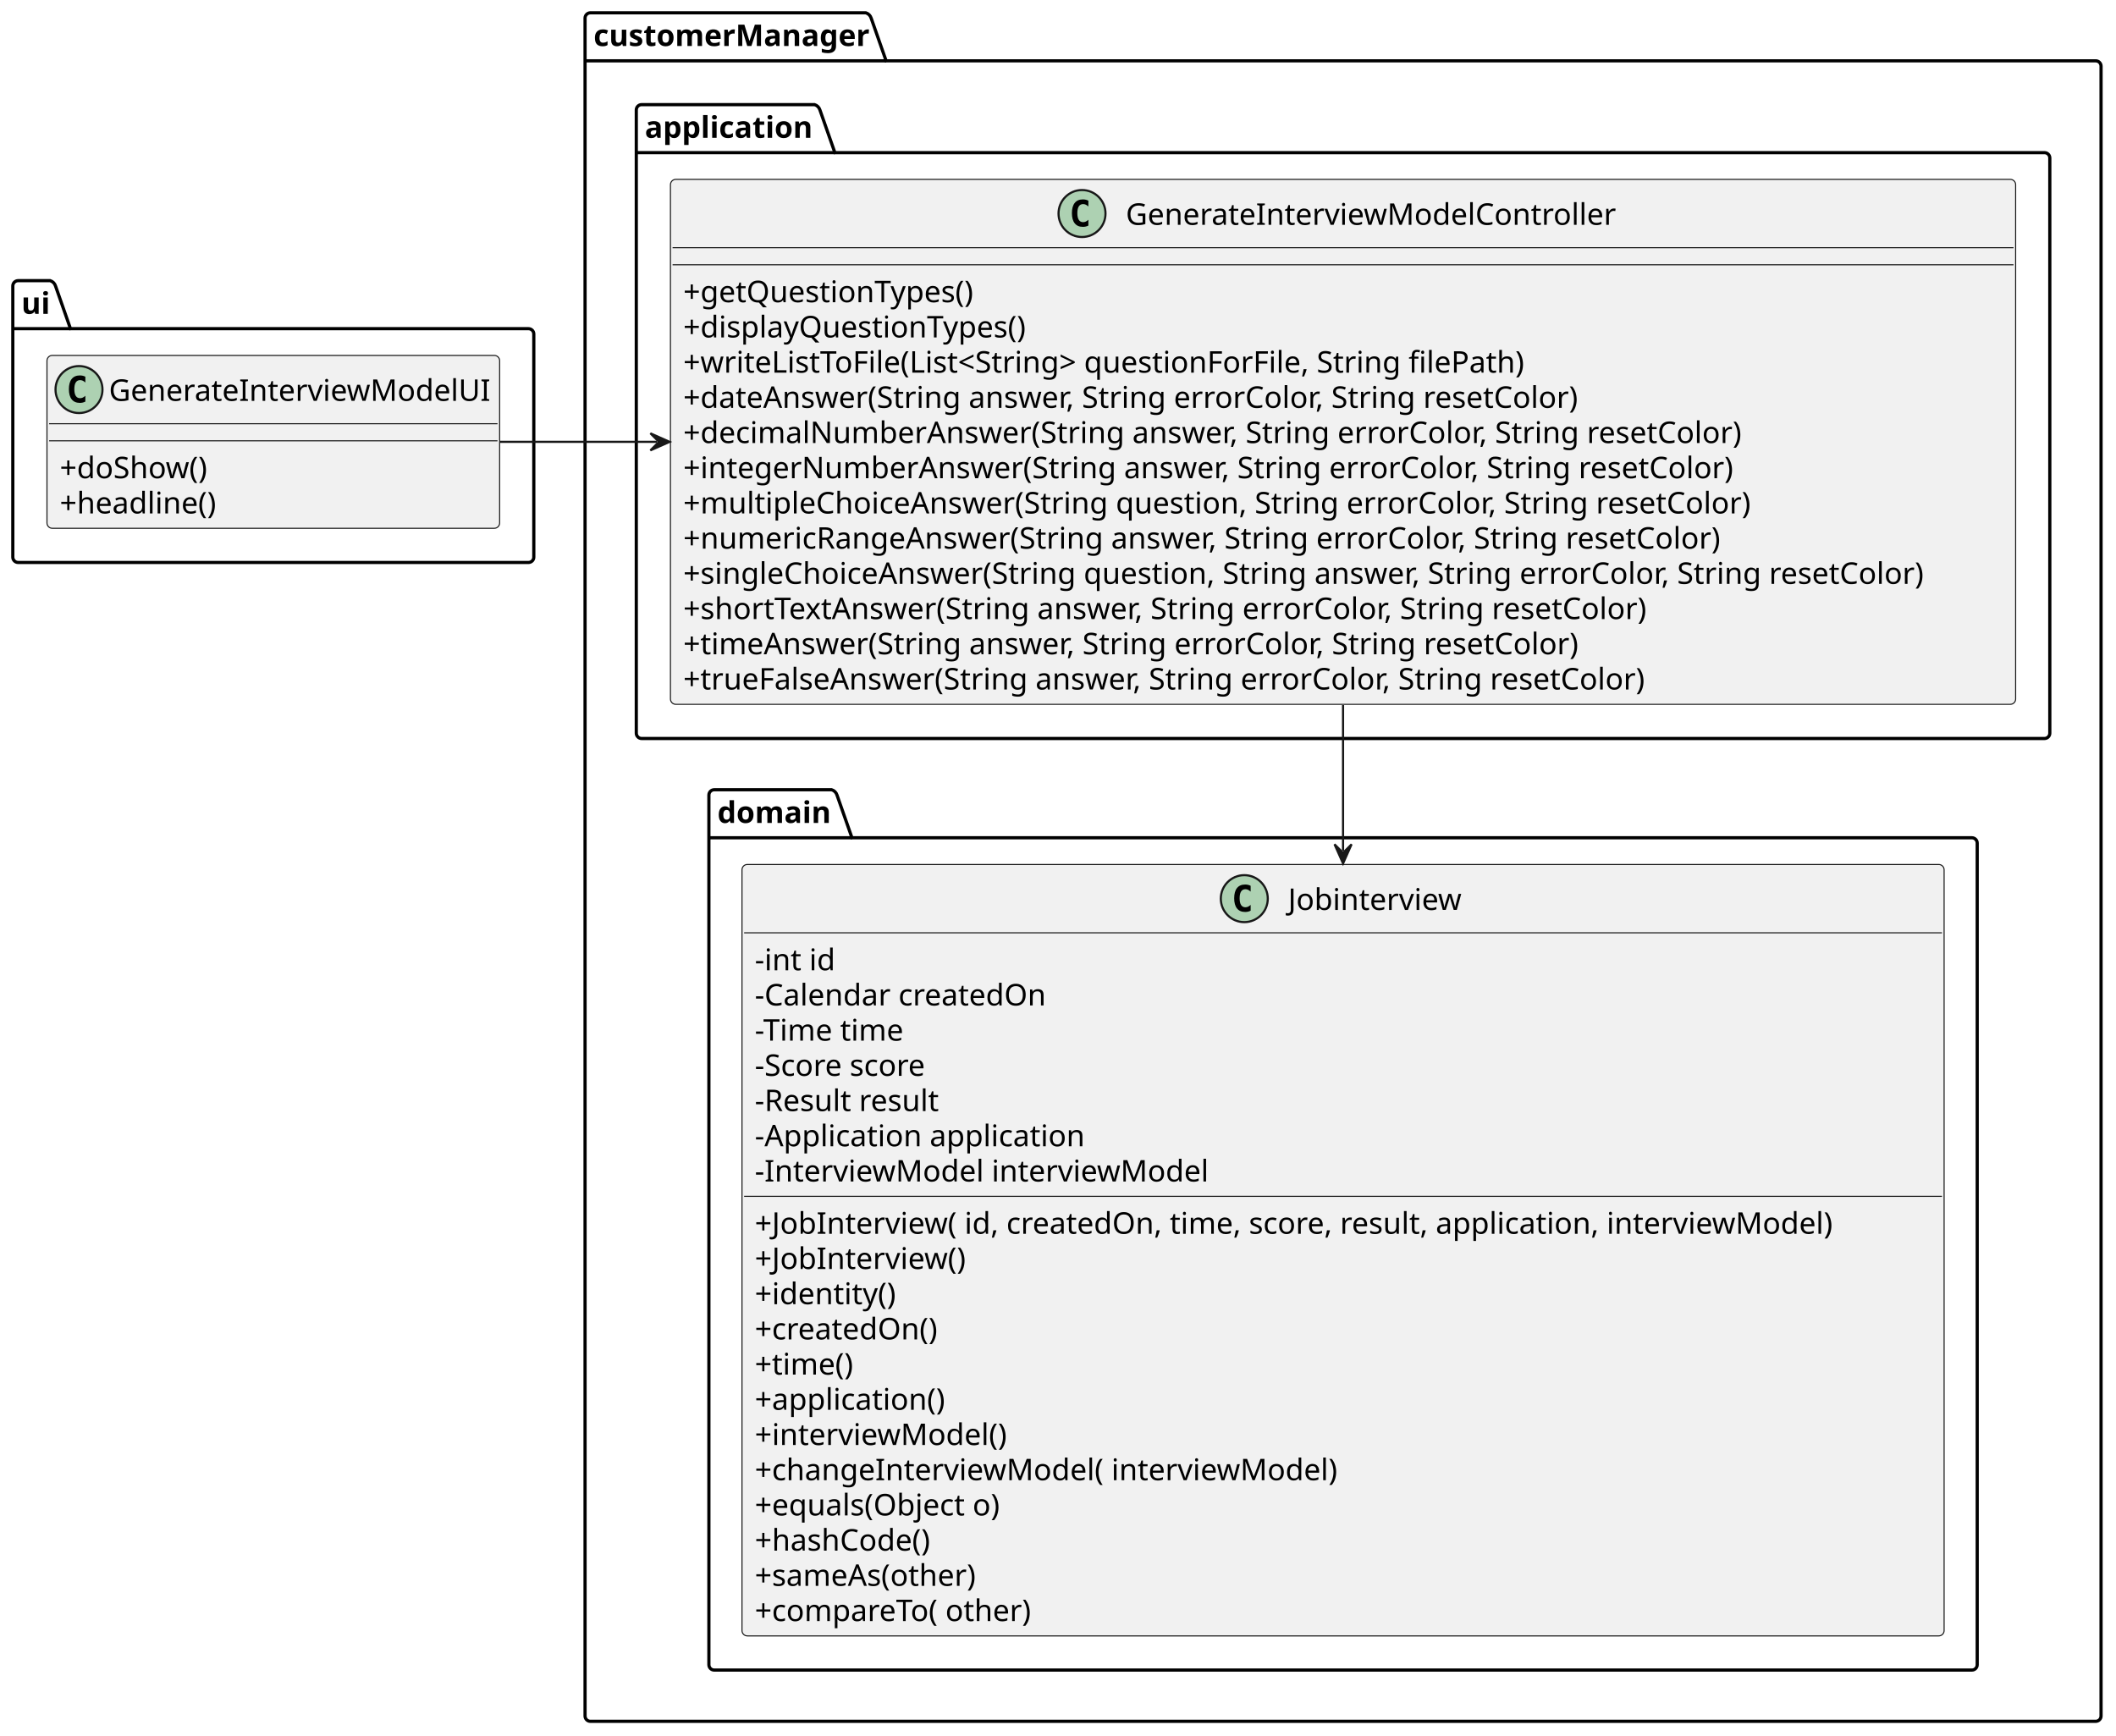
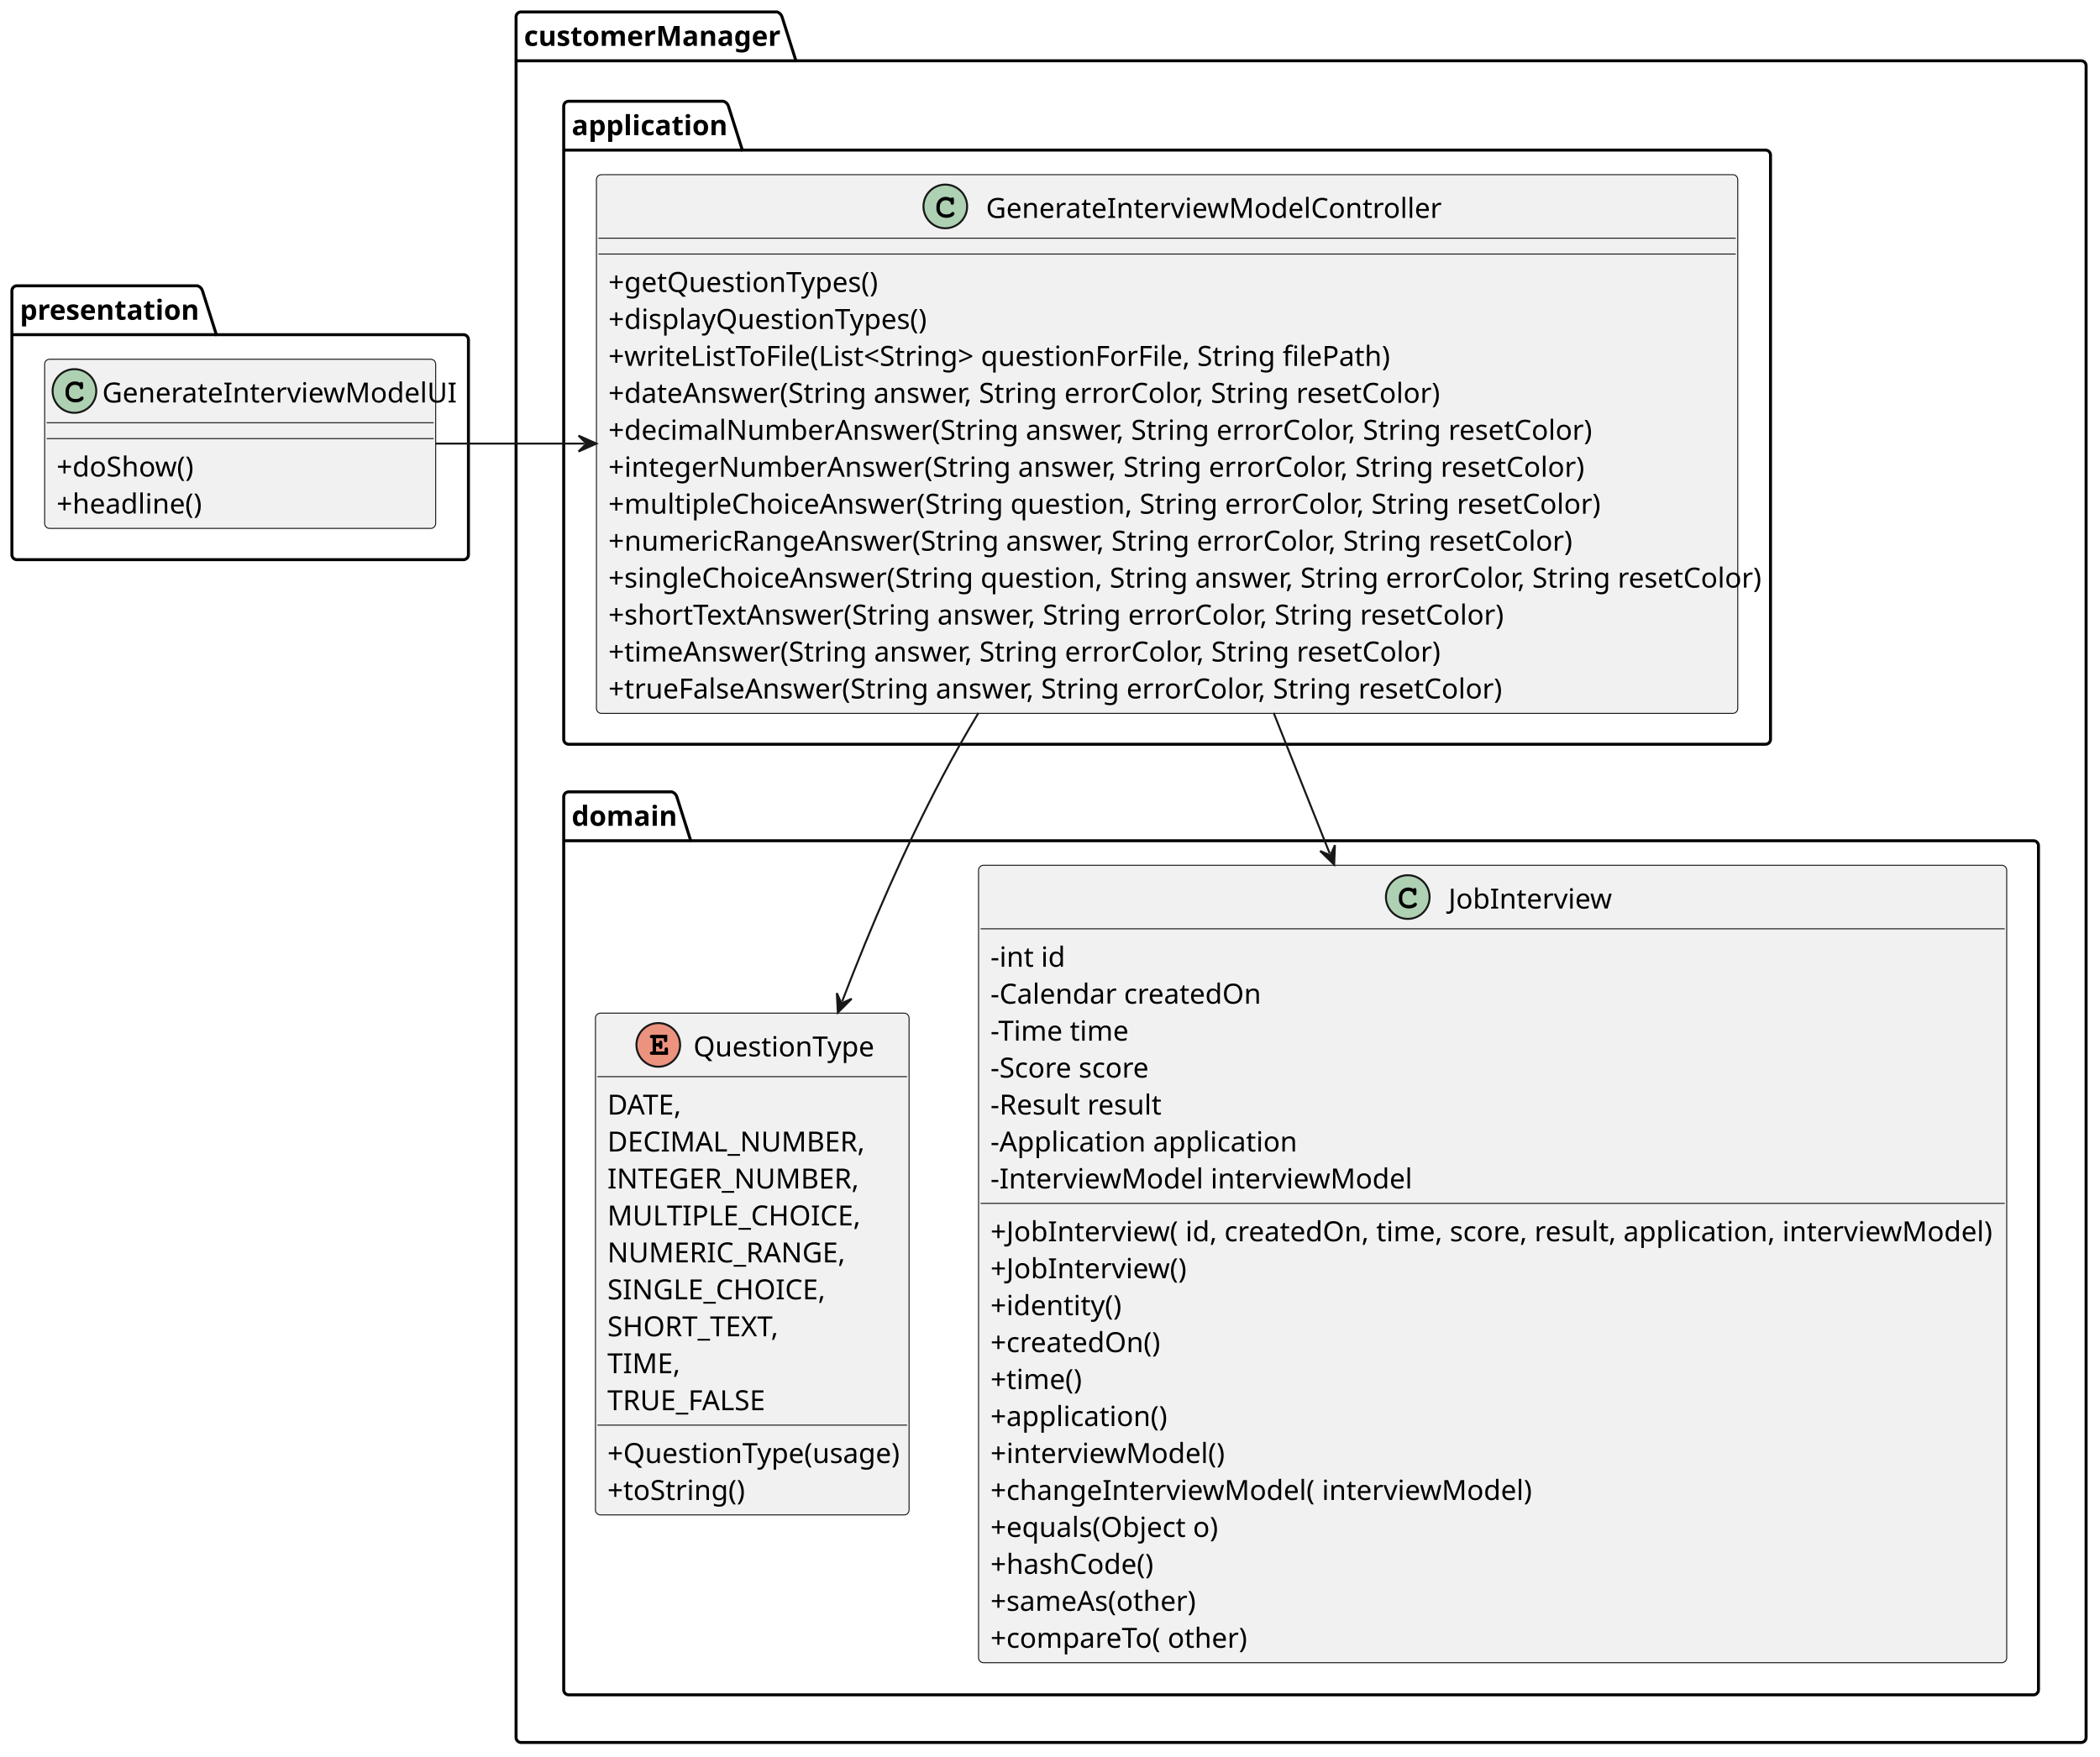
- <svg xmlns="http://www.w3.org/2000/svg" contentStyleType="text/css" height="813px" preserveAspectRatio="none" style="width:991px;height:813px;background:#FFFFFF;" version="1.1" viewBox="0 0 991 813" width="991px" zoomAndPan="magnify">
+ <svg xmlns="http://www.w3.org/2000/svg" contentStyleType="text/css" height="885px" preserveAspectRatio="none" style="width:1058px;height:885px;background:#FFFFFF;" version="1.1" viewBox="0 0 1058 885" width="1058px" zoomAndPan="magnify">
  <defs />
  <g>
-     <g id="cluster_ui">
-       <path d="M8.5,131.44 L23.5,131.44 A3.75,3.75 0 0 1 26,133.94 L33,153.928 L247.5,153.928 A2.5,2.5 0 0 1 250,156.428 L250,260.92 A2.5,2.5 0 0 1 247.5,263.42 L8.5,263.42 A2.5,2.5 0 0 1 6,260.92 L6,133.94 A2.5,2.5 0 0 1 8.5,131.44 " fill="none" style="stroke:#000000;stroke-width:1.5;" />
-       <line style="stroke:#000000;stroke-width:1.5;" x1="6" x2="33" y1="153.928" y2="153.928" />
-       <text fill="#000000" font-family="sans-serif" font-size="14" font-weight="bold" lengthAdjust="spacing" textLength="14" x="10" y="146.975">ui</text>
+     <g id="cluster_presentation">
+       <path d="M8.5,144.014 L99.5,144.014 A3.75,3.75 0 0 1 102,146.514 L109,168.635 L233.5,168.635 A2.5,2.5 0 0 1 236,171.135 L236,279.514 A2.5,2.5 0 0 1 233.5,282.014 L8.5,282.014 A2.5,2.5 0 0 1 6,279.514 L6,146.514 A2.5,2.5 0 0 1 8.5,144.014 " fill="none" style="stroke:#000000;stroke-width:1.5;" />
+       <line style="stroke:#000000;stroke-width:1.5;" x1="6" x2="109" y1="168.635" y2="168.635" />
+       <text fill="#000000" font-family="sans-serif" font-size="14" font-weight="bold" lengthAdjust="spacing" textLength="90" x="10" y="161.121">presentation</text>
    </g>
    <g id="cluster_customerManager">
-       <path d="M276.5,6 L405.5,6 A3.75,3.75 0 0 1 408,8.5 L415,28.488 L981.5,28.488 A2.5,2.5 0 0 1 984,30.988 L984,803.64 A2.5,2.5 0 0 1 981.5,806.14 L276.5,806.14 A2.5,2.5 0 0 1 274,803.64 L274,8.5 A2.5,2.5 0 0 1 276.5,6 " fill="none" style="stroke:#000000;stroke-width:1.5;" />
-       <line style="stroke:#000000;stroke-width:1.5;" x1="274" x2="415" y1="28.488" y2="28.488" />
-       <text fill="#000000" font-family="sans-serif" font-size="14" font-weight="bold" lengthAdjust="spacing" textLength="128" x="278" y="21.535">customerManager</text>
+       <path d="M262.5,6.014 L391.5,6.014 A3.75,3.75 0 0 1 394,8.514 L401,30.635 L1048.5,30.635 A2.5,2.5 0 0 1 1051,33.135 L1051,875.514 A2.5,2.5 0 0 1 1048.5,878.014 L262.5,878.014 A2.5,2.5 0 0 1 260,875.514 L260,8.514 A2.5,2.5 0 0 1 262.5,6.014 " fill="none" style="stroke:#000000;stroke-width:1.5;" />
+       <line style="stroke:#000000;stroke-width:1.5;" x1="260" x2="401" y1="30.635" y2="30.635" />
+       <text fill="#000000" font-family="sans-serif" font-size="14" font-weight="bold" lengthAdjust="spacing" textLength="128" x="264" y="23.121">customerManager</text>
    </g>
    <g id="cluster_application">
-       <path d="M300.5,49 L381.5,49 A3.75,3.75 0 0 1 384,51.5 L391,71.488 L957.5,71.488 A2.5,2.5 0 0 1 960,73.988 L960,343.36 A2.5,2.5 0 0 1 957.5,345.86 L300.5,345.86 A2.5,2.5 0 0 1 298,343.36 L298,51.5 A2.5,2.5 0 0 1 300.5,49 " fill="none" style="stroke:#000000;stroke-width:1.5;" />
-       <line style="stroke:#000000;stroke-width:1.5;" x1="298" x2="391" y1="71.488" y2="71.488" />
-       <text fill="#000000" font-family="sans-serif" font-size="14" font-weight="bold" lengthAdjust="spacing" textLength="80" x="302" y="64.535">application</text>
+       <path d="M286.5,51.014 L364.5,51.014 A3.75,3.75 0 0 1 367,53.514 L374,75.635 L889.5,75.635 A2.5,2.5 0 0 1 892,78.135 L892,372.514 A2.5,2.5 0 0 1 889.5,375.014 L286.5,375.014 A2.5,2.5 0 0 1 284,372.514 L284,53.514 A2.5,2.5 0 0 1 286.5,51.014 " fill="none" style="stroke:#000000;stroke-width:1.5;" />
+       <line style="stroke:#000000;stroke-width:1.5;" x1="284" x2="374" y1="75.635" y2="75.635" />
+       <text fill="#000000" font-family="sans-serif" font-size="14" font-weight="bold" lengthAdjust="spacing" textLength="77" x="288" y="68.121">application</text>
    </g>
    <g id="cluster_domain">
-       <path d="M334.5,369.86 L389.5,369.86 A3.75,3.75 0 0 1 392,372.36 L399,392.348 L923.5,392.348 A2.5,2.5 0 0 1 926,394.848 L926,779.64 A2.5,2.5 0 0 1 923.5,782.14 L334.5,782.14 A2.5,2.5 0 0 1 332,779.64 L332,372.36 A2.5,2.5 0 0 1 334.5,369.86 " fill="none" style="stroke:#000000;stroke-width:1.5;" />
-       <line style="stroke:#000000;stroke-width:1.5;" x1="332" x2="399" y1="392.348" y2="392.348" />
-       <text fill="#000000" font-family="sans-serif" font-size="14" font-weight="bold" lengthAdjust="spacing" textLength="54" x="336" y="385.395">domain</text>
+       <path d="M286.5,399.014 L338.5,399.014 A3.75,3.75 0 0 1 341,401.514 L348,423.635 L1024.5,423.635 A2.5,2.5 0 0 1 1027,426.135 L1027,851.514 A2.5,2.5 0 0 1 1024.5,854.014 L286.5,854.014 A2.5,2.5 0 0 1 284,851.514 L284,401.514 A2.5,2.5 0 0 1 286.5,399.014 " fill="none" style="stroke:#000000;stroke-width:1.5;" />
+       <line style="stroke:#000000;stroke-width:1.5;" x1="284" x2="348" y1="423.635" y2="423.635" />
+       <text fill="#000000" font-family="sans-serif" font-size="14" font-weight="bold" lengthAdjust="spacing" textLength="51" x="288" y="416.121">domain</text>
    </g>
    <g id="elem_GenerateInterviewModelUI">
-       <rect codeLine="6" fill="#F1F1F1" height="80.977" id="GenerateInterviewModelUI" rx="2.5" ry="2.5" style="stroke:#181818;stroke-width:0.5;" width="212" x="22" y="166.44" />
-       <ellipse cx="37" cy="182.44" fill="#ADD1B2" rx="11" ry="11" style="stroke:#181818;stroke-width:1.0;" />
-       <path d="M39.973,188.083 Q39.392,188.382 38.753,188.531 Q38.114,188.681 37.408,188.681 Q34.901,188.681 33.581,187.029 Q32.262,185.377 32.262,182.256 Q32.262,179.126 33.581,177.475 Q34.901,175.823 37.408,175.823 Q38.114,175.823 38.761,175.972 Q39.409,176.122 39.973,176.421 L39.973,179.143 Q39.342,178.562 38.749,178.292 Q38.155,178.023 37.524,178.023 Q36.18,178.023 35.495,179.089 Q34.81,180.156 34.81,182.256 Q34.81,184.348 35.495,185.414 Q36.18,186.481 37.524,186.481 Q38.155,186.481 38.749,186.211 Q39.342,185.941 39.973,185.36 Z " fill="#000000" />
-       <text fill="#000000" font-family="sans-serif" font-size="14" lengthAdjust="spacing" textLength="180" x="51" y="187.731">GenerateInterviewModelUI</text>
-       <line style="stroke:#181818;stroke-width:0.5;" x1="23" x2="233" y1="198.44" y2="198.44" />
-       <line style="stroke:#181818;stroke-width:0.5;" x1="23" x2="233" y1="206.44" y2="206.44" />
-       <text fill="#000000" font-family="sans-serif" font-size="14" lengthAdjust="spacing" textLength="76" x="28" y="223.975">+doShow()</text>
-       <text fill="#000000" font-family="sans-serif" font-size="14" lengthAdjust="spacing" textLength="80" x="28" y="240.463">+headline()</text>
+       <rect codeLine="6" fill="#F1F1F1" height="85.242" id="GenerateInterviewModelUI" rx="2.5" ry="2.5" style="stroke:#181818;stroke-width:0.5;" width="197" x="22.5" y="181.014" />
+       <ellipse cx="37.5" cy="197.014" fill="#ADD1B2" rx="11" ry="11" style="stroke:#181818;stroke-width:1.0;" />
+       <path d="M40.266,192.889 Q40.422,192.67 40.609,192.56 Q40.797,192.451 41.016,192.451 Q41.391,192.451 41.625,192.717 Q41.859,192.967 41.859,193.576 L41.859,195.029 Q41.859,195.639 41.625,195.904 Q41.391,196.17 41.016,196.17 Q40.672,196.17 40.469,195.967 Q40.266,195.779 40.156,195.264 Q40.109,194.904 39.922,194.717 Q39.594,194.342 38.984,194.123 Q38.375,193.904 37.75,193.904 Q36.984,193.904 36.344,194.232 Q35.719,194.56 35.219,195.31 Q34.734,196.06 34.734,197.092 L34.734,198.185 Q34.734,199.42 35.625,200.248 Q36.516,201.06 38.109,201.06 Q39.047,201.06 39.703,200.81 Q40.094,200.654 40.516,200.217 Q40.781,199.951 40.922,199.873 Q41.078,199.795 41.281,199.795 Q41.609,199.795 41.859,200.06 Q42.125,200.31 42.125,200.654 Q42.125,200.998 41.781,201.404 Q41.281,201.982 40.484,202.31 Q39.406,202.764 38.109,202.764 Q36.594,202.764 35.391,202.139 Q34.406,201.639 33.719,200.576 Q33.031,199.498 33.031,198.217 L33.031,197.06 Q33.031,195.732 33.641,194.592 Q34.266,193.435 35.359,192.826 Q36.453,192.201 37.688,192.201 Q38.422,192.201 39.062,192.373 Q39.719,192.529 40.266,192.889 Z " fill="#000000" />
+       <text fill="#000000" font-family="sans-serif" font-size="14" lengthAdjust="spacing" textLength="165" x="51.5" y="202.81">GenerateInterviewModelUI</text>
+       <line style="stroke:#181818;stroke-width:0.5;" x1="23.5" x2="218.5" y1="213.014" y2="213.014" />
+       <line style="stroke:#181818;stroke-width:0.5;" x1="23.5" x2="218.5" y1="221.014" y2="221.014" />
+       <text fill="#000000" font-family="sans-serif" font-size="14" lengthAdjust="spacing" textLength="68" x="28.5" y="240.121">+doShow()</text>
+       <text fill="#000000" font-family="sans-serif" font-size="14" lengthAdjust="spacing" textLength="72" x="28.5" y="258.742">+headline()</text>
    </g>
    <g id="elem_GenerateInterviewModelController">
-       <rect codeLine="17" fill="#F1F1F1" height="245.859" id="GenerateInterviewModelController" rx="2.5" ry="2.5" style="stroke:#181818;stroke-width:0.5;" width="630" x="314" y="84" />
-       <ellipse cx="506.75" cy="100" fill="#ADD1B2" rx="11" ry="11" style="stroke:#181818;stroke-width:1.0;" />
-       <path d="M509.723,105.643 Q509.142,105.942 508.503,106.091 Q507.864,106.241 507.158,106.241 Q504.651,106.241 503.332,104.589 Q502.012,102.937 502.012,99.816 Q502.012,96.686 503.332,95.035 Q504.651,93.383 507.158,93.383 Q507.864,93.383 508.511,93.532 Q509.159,93.682 509.723,93.981 L509.723,96.703 Q509.092,96.122 508.499,95.852 Q507.905,95.582 507.274,95.582 Q505.93,95.582 505.245,96.649 Q504.56,97.716 504.56,99.816 Q504.56,101.908 505.245,102.974 Q505.93,104.041 507.274,104.041 Q507.905,104.041 508.499,103.771 Q509.092,103.501 509.723,102.92 Z " fill="#000000" />
-       <text fill="#000000" font-family="sans-serif" font-size="14" lengthAdjust="spacing" textLength="236" x="527.25" y="105.291">GenerateInterviewModelController</text>
-       <line style="stroke:#181818;stroke-width:0.5;" x1="315" x2="943" y1="116" y2="116" />
-       <line style="stroke:#181818;stroke-width:0.5;" x1="315" x2="943" y1="124" y2="124" />
-       <text fill="#000000" font-family="sans-serif" font-size="14" lengthAdjust="spacing" textLength="145" x="320" y="141.535">+getQuestionTypes()</text>
-       <text fill="#000000" font-family="sans-serif" font-size="14" lengthAdjust="spacing" textLength="171" x="320" y="158.023">+displayQuestionTypes()</text>
-       <text fill="#000000" font-family="sans-serif" font-size="14" lengthAdjust="spacing" textLength="421" x="320" y="174.512">+writeListToFile(List&lt;String&gt; questionForFile, String filePath)</text>
-       <text fill="#000000" font-family="sans-serif" font-size="14" lengthAdjust="spacing" textLength="447" x="320" y="191">+dateAnswer(String answer, String errorColor, String resetColor)</text>
-       <text fill="#000000" font-family="sans-serif" font-size="14" lengthAdjust="spacing" textLength="525" x="320" y="207.488">+decimalNumberAnswer(String answer, String errorColor, String resetColor)</text>
-       <text fill="#000000" font-family="sans-serif" font-size="14" lengthAdjust="spacing" textLength="521" x="320" y="223.977">+integerNumberAnswer(String answer, String errorColor, String resetColor)</text>
-       <text fill="#000000" font-family="sans-serif" font-size="14" lengthAdjust="spacing" textLength="531" x="320" y="240.465">+multipleChoiceAnswer(String question, String errorColor, String resetColor)</text>
-       <text fill="#000000" font-family="sans-serif" font-size="14" lengthAdjust="spacing" textLength="516" x="320" y="256.953">+numericRangeAnswer(String answer, String errorColor, String resetColor)</text>
-       <text fill="#000000" font-family="sans-serif" font-size="14" lengthAdjust="spacing" textLength="618" x="320" y="273.441">+singleChoiceAnswer(String question, String answer, String errorColor, String resetColor)</text>
-       <text fill="#000000" font-family="sans-serif" font-size="14" lengthAdjust="spacing" textLength="484" x="320" y="289.93">+shortTextAnswer(String answer, String errorColor, String resetColor)</text>
-       <text fill="#000000" font-family="sans-serif" font-size="14" lengthAdjust="spacing" textLength="447" x="320" y="306.418">+timeAnswer(String answer, String errorColor, String resetColor)</text>
-       <text fill="#000000" font-family="sans-serif" font-size="14" lengthAdjust="spacing" textLength="480" x="320" y="322.906">+trueFalseAnswer(String answer, String errorColor, String resetColor)</text>
+       <rect codeLine="17" fill="#F1F1F1" height="271.453" id="GenerateInterviewModelController" rx="2.5" ry="2.5" style="stroke:#181818;stroke-width:0.5;" width="575" x="300.5" y="88.014" />
+       <ellipse cx="476.25" cy="104.014" fill="#ADD1B2" rx="11" ry="11" style="stroke:#181818;stroke-width:1.0;" />
+       <path d="M479.016,99.889 Q479.172,99.67 479.359,99.561 Q479.547,99.451 479.766,99.451 Q480.141,99.451 480.375,99.717 Q480.609,99.967 480.609,100.576 L480.609,102.029 Q480.609,102.639 480.375,102.904 Q480.141,103.17 479.766,103.17 Q479.422,103.17 479.219,102.967 Q479.016,102.779 478.906,102.264 Q478.859,101.904 478.672,101.717 Q478.344,101.342 477.734,101.123 Q477.125,100.904 476.5,100.904 Q475.734,100.904 475.094,101.232 Q474.469,101.561 473.969,102.311 Q473.484,103.061 473.484,104.092 L473.484,105.186 Q473.484,106.42 474.375,107.248 Q475.266,108.061 476.859,108.061 Q477.797,108.061 478.453,107.811 Q478.844,107.654 479.266,107.217 Q479.531,106.951 479.672,106.873 Q479.828,106.795 480.031,106.795 Q480.359,106.795 480.609,107.061 Q480.875,107.311 480.875,107.654 Q480.875,107.998 480.531,108.404 Q480.031,108.982 479.234,109.311 Q478.156,109.764 476.859,109.764 Q475.344,109.764 474.141,109.139 Q473.156,108.639 472.469,107.576 Q471.781,106.498 471.781,105.217 L471.781,104.061 Q471.781,102.732 472.391,101.592 Q473.016,100.436 474.109,99.826 Q475.203,99.201 476.438,99.201 Q477.172,99.201 477.812,99.373 Q478.469,99.529 479.016,99.889 Z " fill="#000000" />
+       <text fill="#000000" font-family="sans-serif" font-size="14" lengthAdjust="spacing" textLength="215" x="496.75" y="109.811">GenerateInterviewModelController</text>
+       <line style="stroke:#181818;stroke-width:0.5;" x1="301.5" x2="874.5" y1="120.014" y2="120.014" />
+       <line style="stroke:#181818;stroke-width:0.5;" x1="301.5" x2="874.5" y1="128.014" y2="128.014" />
+       <text fill="#000000" font-family="sans-serif" font-size="14" lengthAdjust="spacing" textLength="134" x="306.5" y="147.121">+getQuestionTypes()</text>
+       <text fill="#000000" font-family="sans-serif" font-size="14" lengthAdjust="spacing" textLength="158" x="306.5" y="165.742">+displayQuestionTypes()</text>
+       <text fill="#000000" font-family="sans-serif" font-size="14" lengthAdjust="spacing" textLength="383" x="306.5" y="184.363">+writeListToFile(List&lt;String&gt; questionForFile, String filePath)</text>
+       <text fill="#000000" font-family="sans-serif" font-size="14" lengthAdjust="spacing" textLength="407" x="306.5" y="202.984">+dateAnswer(String answer, String errorColor, String resetColor)</text>
+       <text fill="#000000" font-family="sans-serif" font-size="14" lengthAdjust="spacing" textLength="476" x="306.5" y="221.606">+decimalNumberAnswer(String answer, String errorColor, String resetColor)</text>
+       <text fill="#000000" font-family="sans-serif" font-size="14" lengthAdjust="spacing" textLength="472" x="306.5" y="240.227">+integerNumberAnswer(String answer, String errorColor, String resetColor)</text>
+       <text fill="#000000" font-family="sans-serif" font-size="14" lengthAdjust="spacing" textLength="480" x="306.5" y="258.848">+multipleChoiceAnswer(String question, String errorColor, String resetColor)</text>
+       <text fill="#000000" font-family="sans-serif" font-size="14" lengthAdjust="spacing" textLength="471" x="306.5" y="277.469">+numericRangeAnswer(String answer, String errorColor, String resetColor)</text>
+       <text fill="#000000" font-family="sans-serif" font-size="14" lengthAdjust="spacing" textLength="563" x="306.5" y="296.09">+singleChoiceAnswer(String question, String answer, String errorColor, String resetColor)</text>
+       <text fill="#000000" font-family="sans-serif" font-size="14" lengthAdjust="spacing" textLength="438" x="306.5" y="314.711">+shortTextAnswer(String answer, String errorColor, String resetColor)</text>
+       <text fill="#000000" font-family="sans-serif" font-size="14" lengthAdjust="spacing" textLength="405" x="306.5" y="333.332">+timeAnswer(String answer, String errorColor, String resetColor)</text>
+       <text fill="#000000" font-family="sans-serif" font-size="14" lengthAdjust="spacing" textLength="439" x="306.5" y="351.953">+trueFalseAnswer(String answer, String errorColor, String resetColor)</text>
    </g>
-     <g id="elem_Jobinterview">
-       <rect codeLine="36" fill="#F1F1F1" height="361.277" id="Jobinterview" rx="2.5" ry="2.5" style="stroke:#181818;stroke-width:0.5;" width="563" x="347.5" y="404.86" />
-       <ellipse cx="582.75" cy="420.86" fill="#ADD1B2" rx="11" ry="11" style="stroke:#181818;stroke-width:1.0;" />
-       <path d="M585.723,426.503 Q585.142,426.802 584.503,426.951 Q583.864,427.101 583.158,427.101 Q580.651,427.101 579.332,425.449 Q578.012,423.797 578.012,420.676 Q578.012,417.546 579.332,415.895 Q580.651,414.243 583.158,414.243 Q583.864,414.243 584.511,414.392 Q585.159,414.542 585.723,414.841 L585.723,417.563 Q585.092,416.982 584.499,416.712 Q583.905,416.442 583.274,416.442 Q581.93,416.442 581.245,417.509 Q580.56,418.576 580.56,420.676 Q580.56,422.768 581.245,423.834 Q581.93,424.901 583.274,424.901 Q583.905,424.901 584.499,424.631 Q585.092,424.361 585.723,423.78 Z " fill="#000000" />
-       <text fill="#000000" font-family="sans-serif" font-size="14" lengthAdjust="spacing" textLength="84" x="603.25" y="426.151">Jobinterview</text>
-       <line style="stroke:#181818;stroke-width:0.5;" x1="348.5" x2="909.5" y1="436.86" y2="436.86" />
-       <text fill="#000000" font-family="sans-serif" font-size="14" lengthAdjust="spacing" textLength="43" x="353.5" y="454.395">-int id</text>
-       <text fill="#000000" font-family="sans-serif" font-size="14" lengthAdjust="spacing" textLength="145" x="353.5" y="470.883">-Calendar createdOn</text>
-       <text fill="#000000" font-family="sans-serif" font-size="14" lengthAdjust="spacing" textLength="76" x="353.5" y="487.372">-Time time</text>
-       <text fill="#000000" font-family="sans-serif" font-size="14" lengthAdjust="spacing" textLength="87" x="353.5" y="503.86">-Score score</text>
-       <text fill="#000000" font-family="sans-serif" font-size="14" lengthAdjust="spacing" textLength="93" x="353.5" y="520.348">-Result result</text>
-       <text fill="#000000" font-family="sans-serif" font-size="14" lengthAdjust="spacing" textLength="166" x="353.5" y="536.837">-Application application</text>
-       <text fill="#000000" font-family="sans-serif" font-size="14" lengthAdjust="spacing" textLength="220" x="353.5" y="553.325">-InterviewModel interviewModel</text>
-       <line style="stroke:#181818;stroke-width:0.5;" x1="348.5" x2="909.5" y1="560.278" y2="560.278" />
-       <text fill="#000000" font-family="sans-serif" font-size="14" lengthAdjust="spacing" textLength="551" x="353.5" y="577.813">+JobInterview( id,  createdOn,  time,  score,  result,  application,  interviewModel)</text>
-       <text fill="#000000" font-family="sans-serif" font-size="14" lengthAdjust="spacing" textLength="105" x="353.5" y="594.301">+JobInterview()</text>
-       <text fill="#000000" font-family="sans-serif" font-size="14" lengthAdjust="spacing" textLength="72" x="353.5" y="610.79">+identity()</text>
-       <text fill="#000000" font-family="sans-serif" font-size="14" lengthAdjust="spacing" textLength="92" x="353.5" y="627.278">+createdOn()</text>
-       <text fill="#000000" font-family="sans-serif" font-size="14" lengthAdjust="spacing" textLength="51" x="353.5" y="643.766">+time()</text>
-       <text fill="#000000" font-family="sans-serif" font-size="14" lengthAdjust="spacing" textLength="97" x="353.5" y="660.255">+application()</text>
-       <text fill="#000000" font-family="sans-serif" font-size="14" lengthAdjust="spacing" textLength="125" x="353.5" y="676.743">+interviewModel()</text>
-       <text fill="#000000" font-family="sans-serif" font-size="14" lengthAdjust="spacing" textLength="283" x="353.5" y="693.231">+changeInterviewModel( interviewModel)</text>
-       <text fill="#000000" font-family="sans-serif" font-size="14" lengthAdjust="spacing" textLength="123" x="353.5" y="709.719">+equals(Object o)</text>
-       <text fill="#000000" font-family="sans-serif" font-size="14" lengthAdjust="spacing" textLength="90" x="353.5" y="726.208">+hashCode()</text>
-       <text fill="#000000" font-family="sans-serif" font-size="14" lengthAdjust="spacing" textLength="111" x="353.5" y="742.696">+sameAs(other)</text>
-       <text fill="#000000" font-family="sans-serif" font-size="14" lengthAdjust="spacing" textLength="140" x="353.5" y="759.184">+compareTo( other)</text>
+     <g id="elem_JobInterview">
+       <rect codeLine="36" fill="#F1F1F1" height="401.801" id="JobInterview" rx="2.5" ry="2.5" style="stroke:#181818;stroke-width:0.5;" width="518" x="493" y="436.014" />
+       <ellipse cx="709.25" cy="452.014" fill="#ADD1B2" rx="11" ry="11" style="stroke:#181818;stroke-width:1.0;" />
+       <path d="M712.016,447.889 Q712.172,447.67 712.359,447.56 Q712.547,447.451 712.766,447.451 Q713.141,447.451 713.375,447.717 Q713.609,447.967 713.609,448.576 L713.609,450.029 Q713.609,450.639 713.375,450.904 Q713.141,451.17 712.766,451.17 Q712.422,451.17 712.219,450.967 Q712.016,450.779 711.906,450.264 Q711.859,449.904 711.672,449.717 Q711.344,449.342 710.734,449.123 Q710.125,448.904 709.5,448.904 Q708.734,448.904 708.094,449.232 Q707.469,449.56 706.969,450.31 Q706.484,451.06 706.484,452.092 L706.484,453.185 Q706.484,454.42 707.375,455.248 Q708.266,456.06 709.859,456.06 Q710.797,456.06 711.453,455.81 Q711.844,455.654 712.266,455.217 Q712.531,454.951 712.672,454.873 Q712.828,454.795 713.031,454.795 Q713.359,454.795 713.609,455.06 Q713.875,455.31 713.875,455.654 Q713.875,455.998 713.531,456.404 Q713.031,456.982 712.234,457.31 Q711.156,457.764 709.859,457.764 Q708.344,457.764 707.141,457.139 Q706.156,456.639 705.469,455.576 Q704.781,454.498 704.781,453.217 L704.781,452.06 Q704.781,450.732 705.391,449.592 Q706.016,448.435 707.109,447.826 Q708.203,447.201 709.438,447.201 Q710.172,447.201 710.812,447.373 Q711.469,447.529 712.016,447.889 Z " fill="#000000" />
+       <text fill="#000000" font-family="sans-serif" font-size="14" lengthAdjust="spacing" textLength="77" x="729.75" y="457.81">JobInterview</text>
+       <line style="stroke:#181818;stroke-width:0.5;" x1="494" x2="1010" y1="468.014" y2="468.014" />
+       <text fill="#000000" font-family="sans-serif" font-size="14" lengthAdjust="spacing" textLength="35" x="499" y="487.121">-int id</text>
+       <text fill="#000000" font-family="sans-serif" font-size="14" lengthAdjust="spacing" textLength="134" x="499" y="505.742">-Calendar createdOn</text>
+       <text fill="#000000" font-family="sans-serif" font-size="14" lengthAdjust="spacing" textLength="66" x="499" y="524.363">-Time time</text>
+       <text fill="#000000" font-family="sans-serif" font-size="14" lengthAdjust="spacing" textLength="81" x="499" y="542.984">-Score score</text>
+       <text fill="#000000" font-family="sans-serif" font-size="14" lengthAdjust="spacing" textLength="84" x="499" y="561.606">-Result result</text>
+       <text fill="#000000" font-family="sans-serif" font-size="14" lengthAdjust="spacing" textLength="146" x="499" y="580.227">-Application application</text>
+       <text fill="#000000" font-family="sans-serif" font-size="14" lengthAdjust="spacing" textLength="195" x="499" y="598.848">-InterviewModel interviewModel</text>
+       <line style="stroke:#181818;stroke-width:0.5;" x1="494" x2="1010" y1="606.361" y2="606.361" />
+       <text fill="#000000" font-family="sans-serif" font-size="14" lengthAdjust="spacing" textLength="506" x="499" y="625.469">+JobInterview( id,  createdOn,  time,  score,  result,  application,  interviewModel)</text>
+       <text fill="#000000" font-family="sans-serif" font-size="14" lengthAdjust="spacing" textLength="95" x="499" y="644.09">+JobInterview()</text>
+       <text fill="#000000" font-family="sans-serif" font-size="14" lengthAdjust="spacing" textLength="63" x="499" y="662.711">+identity()</text>
+       <text fill="#000000" font-family="sans-serif" font-size="14" lengthAdjust="spacing" textLength="85" x="499" y="681.332">+createdOn()</text>
+       <text fill="#000000" font-family="sans-serif" font-size="14" lengthAdjust="spacing" textLength="44" x="499" y="699.953">+time()</text>
+       <text fill="#000000" font-family="sans-serif" font-size="14" lengthAdjust="spacing" textLength="86" x="499" y="718.574">+application()</text>
+       <text fill="#000000" font-family="sans-serif" font-size="14" lengthAdjust="spacing" textLength="111" x="499" y="737.195">+interviewModel()</text>
+       <text fill="#000000" font-family="sans-serif" font-size="14" lengthAdjust="spacing" textLength="255" x="499" y="755.816">+changeInterviewModel( interviewModel)</text>
+       <text fill="#000000" font-family="sans-serif" font-size="14" lengthAdjust="spacing" textLength="113" x="499" y="774.438">+equals(Object o)</text>
+       <text fill="#000000" font-family="sans-serif" font-size="14" lengthAdjust="spacing" textLength="83" x="499" y="793.059">+hashCode()</text>
+       <text fill="#000000" font-family="sans-serif" font-size="14" lengthAdjust="spacing" textLength="101" x="499" y="811.68">+sameAs(other)</text>
+       <text fill="#000000" font-family="sans-serif" font-size="14" lengthAdjust="spacing" textLength="127" x="499" y="830.301">+compareTo( other)</text>
+     </g>
+     <g id="elem_QuestionType">
+       <rect codeLine="60" fill="#F1F1F1" height="252.832" id="QuestionType" rx="2.5" ry="2.5" style="stroke:#181818;stroke-width:0.5;" width="158" x="300" y="510.514" />
+       <ellipse cx="331.65" cy="526.514" fill="#EB937F" rx="11" ry="11" style="stroke:#181818;stroke-width:1.0;" />
+       <path d="M330.509,527.311 L330.509,529.811 L334.837,529.811 L334.837,528.889 Q334.837,528.279 335.072,528.014 Q335.322,527.748 335.697,527.748 Q336.072,527.748 336.306,528.014 Q336.541,528.279 336.541,528.889 L336.541,531.514 L328.541,531.514 Q327.916,531.514 327.65,531.279 Q327.4,531.045 327.4,530.654 Q327.4,530.279 327.666,530.045 Q327.931,529.811 328.541,529.811 L328.806,529.811 L328.806,523.154 L328.541,523.154 Q327.916,523.154 327.65,522.92 Q327.4,522.686 327.4,522.295 Q327.4,521.92 327.65,521.686 Q327.916,521.451 328.541,521.451 L336.166,521.451 L336.166,524.045 Q336.166,524.654 335.931,524.92 Q335.712,525.17 335.322,525.17 Q334.947,525.17 334.712,524.92 Q334.478,524.654 334.478,524.045 L334.478,523.154 L330.509,523.154 L330.509,525.607 L331.994,525.607 Q331.994,524.951 332.119,524.764 Q332.384,524.357 332.853,524.357 Q333.228,524.357 333.462,524.623 Q333.697,524.873 333.697,525.482 L333.697,527.451 Q333.697,527.998 333.572,528.186 Q333.306,528.576 332.853,528.576 Q332.384,528.576 332.119,528.17 Q331.994,527.982 331.994,527.311 L330.509,527.311 Z " fill="#000000" />
+       <text fill="#000000" font-family="sans-serif" font-size="14" lengthAdjust="spacing" textLength="89" x="349.35" y="532.311">QuestionType</text>
+       <line style="stroke:#181818;stroke-width:0.5;" x1="301" x2="457" y1="542.514" y2="542.514" />
+       <text fill="#000000" font-family="sans-serif" font-size="14" lengthAdjust="spacing" textLength="41" x="306" y="561.621">DATE,</text>
+       <text fill="#000000" font-family="sans-serif" font-size="14" lengthAdjust="spacing" textLength="129" x="306" y="580.242">DECIMAL_NUMBER,</text>
+       <text fill="#000000" font-family="sans-serif" font-size="14" lengthAdjust="spacing" textLength="129" x="306" y="598.863">INTEGER_NUMBER,</text>
+       <text fill="#000000" font-family="sans-serif" font-size="14" lengthAdjust="spacing" textLength="130" x="306" y="617.484">MULTIPLE_CHOICE,</text>
+       <text fill="#000000" font-family="sans-serif" font-size="14" lengthAdjust="spacing" textLength="121" x="306" y="636.106">NUMERIC_RANGE,</text>
+       <text fill="#000000" font-family="sans-serif" font-size="14" lengthAdjust="spacing" textLength="113" x="306" y="654.727">SINGLE_CHOICE,</text>
+       <text fill="#000000" font-family="sans-serif" font-size="14" lengthAdjust="spacing" textLength="95" x="306" y="673.348">SHORT_TEXT,</text>
+       <text fill="#000000" font-family="sans-serif" font-size="14" lengthAdjust="spacing" textLength="36" x="306" y="691.969">TIME,</text>
+       <text fill="#000000" font-family="sans-serif" font-size="14" lengthAdjust="spacing" textLength="89" x="306" y="710.59">TRUE_FALSE</text>
+       <line style="stroke:#181818;stroke-width:0.5;" x1="301" x2="457" y1="718.104" y2="718.104" />
+       <text fill="#000000" font-family="sans-serif" font-size="14" lengthAdjust="spacing" textLength="146" x="306" y="737.211">+QuestionType(usage)</text>
+       <text fill="#000000" font-family="sans-serif" font-size="14" lengthAdjust="spacing" textLength="67" x="306" y="755.832">+toString()</text>
    </g>
    <g id="link_GenerateInterviewModelUI_GenerateInterviewModelController">
-       <path codeLine="64" d="M234.17,206.93 C260.65,206.93 281.12,206.93 307.6,206.93 " fill="none" id="GenerateInterviewModelUI-to-GenerateInterviewModelController" style="stroke:#181818;stroke-width:1.0;" />
-       <polygon fill="#181818" points="313.6,206.93,304.6,202.93,308.6,206.93,304.6,210.93,313.6,206.93" style="stroke:#181818;stroke-width:1.0;" />
+       <path codeLine="79" d="M219.51,223.514 C246.5,223.514 267.49,223.514 294.48,223.514 " fill="none" id="GenerateInterviewModelUI-to-GenerateInterviewModelController" style="stroke:#181818;stroke-width:1.0;" />
+       <polygon fill="#181818" points="300.48,223.514,291.48,219.514,295.48,223.514,291.48,227.514,300.48,223.514" style="stroke:#181818;stroke-width:1.0;" />
    </g>
-     <g id="link_GenerateInterviewModelController_Jobinterview">
-       <path codeLine="65" d="M629,330.19 C629,353.92 629,373.26 629,398.4 " fill="none" id="GenerateInterviewModelController-to-Jobinterview" style="stroke:#181818;stroke-width:1.0;" />
-       <polygon fill="#181818" points="629,404.4,633,395.4,629,399.4,625,395.4,629,404.4" style="stroke:#181818;stroke-width:1.0;" />
+     <g id="link_GenerateInterviewModelController_JobInterview">
+       <path codeLine="80" d="M641.7,359.254 C651.46,383.744 659.608,404.2 669.938,430.11 " fill="none" id="GenerateInterviewModelController-to-JobInterview" style="stroke:#181818;stroke-width:1.0;" />
+       <polygon fill="#181818" points="672.16,435.684,672.543,425.842,670.308,431.039,665.111,428.805,672.16,435.684" style="stroke:#181818;stroke-width:1.0;" />
+     </g>
+     <g id="link_GenerateInterviewModelController_QuestionType">
+       <path codeLine="81" d="M492.94,359.274 C486.59,369.854 480.54,380.504 475,391.014 C455.2,428.604 439.263,465.613 424.263,504.633 " fill="none" id="GenerateInterviewModelController-to-QuestionType" style="stroke:#181818;stroke-width:1.0;" />
+       <polygon fill="#181818" points="422.11,510.234,429.073,503.268,423.904,505.567,421.606,500.398,422.11,510.234" style="stroke:#181818;stroke-width:1.0;" />
    </g>
  </g>
</svg>
